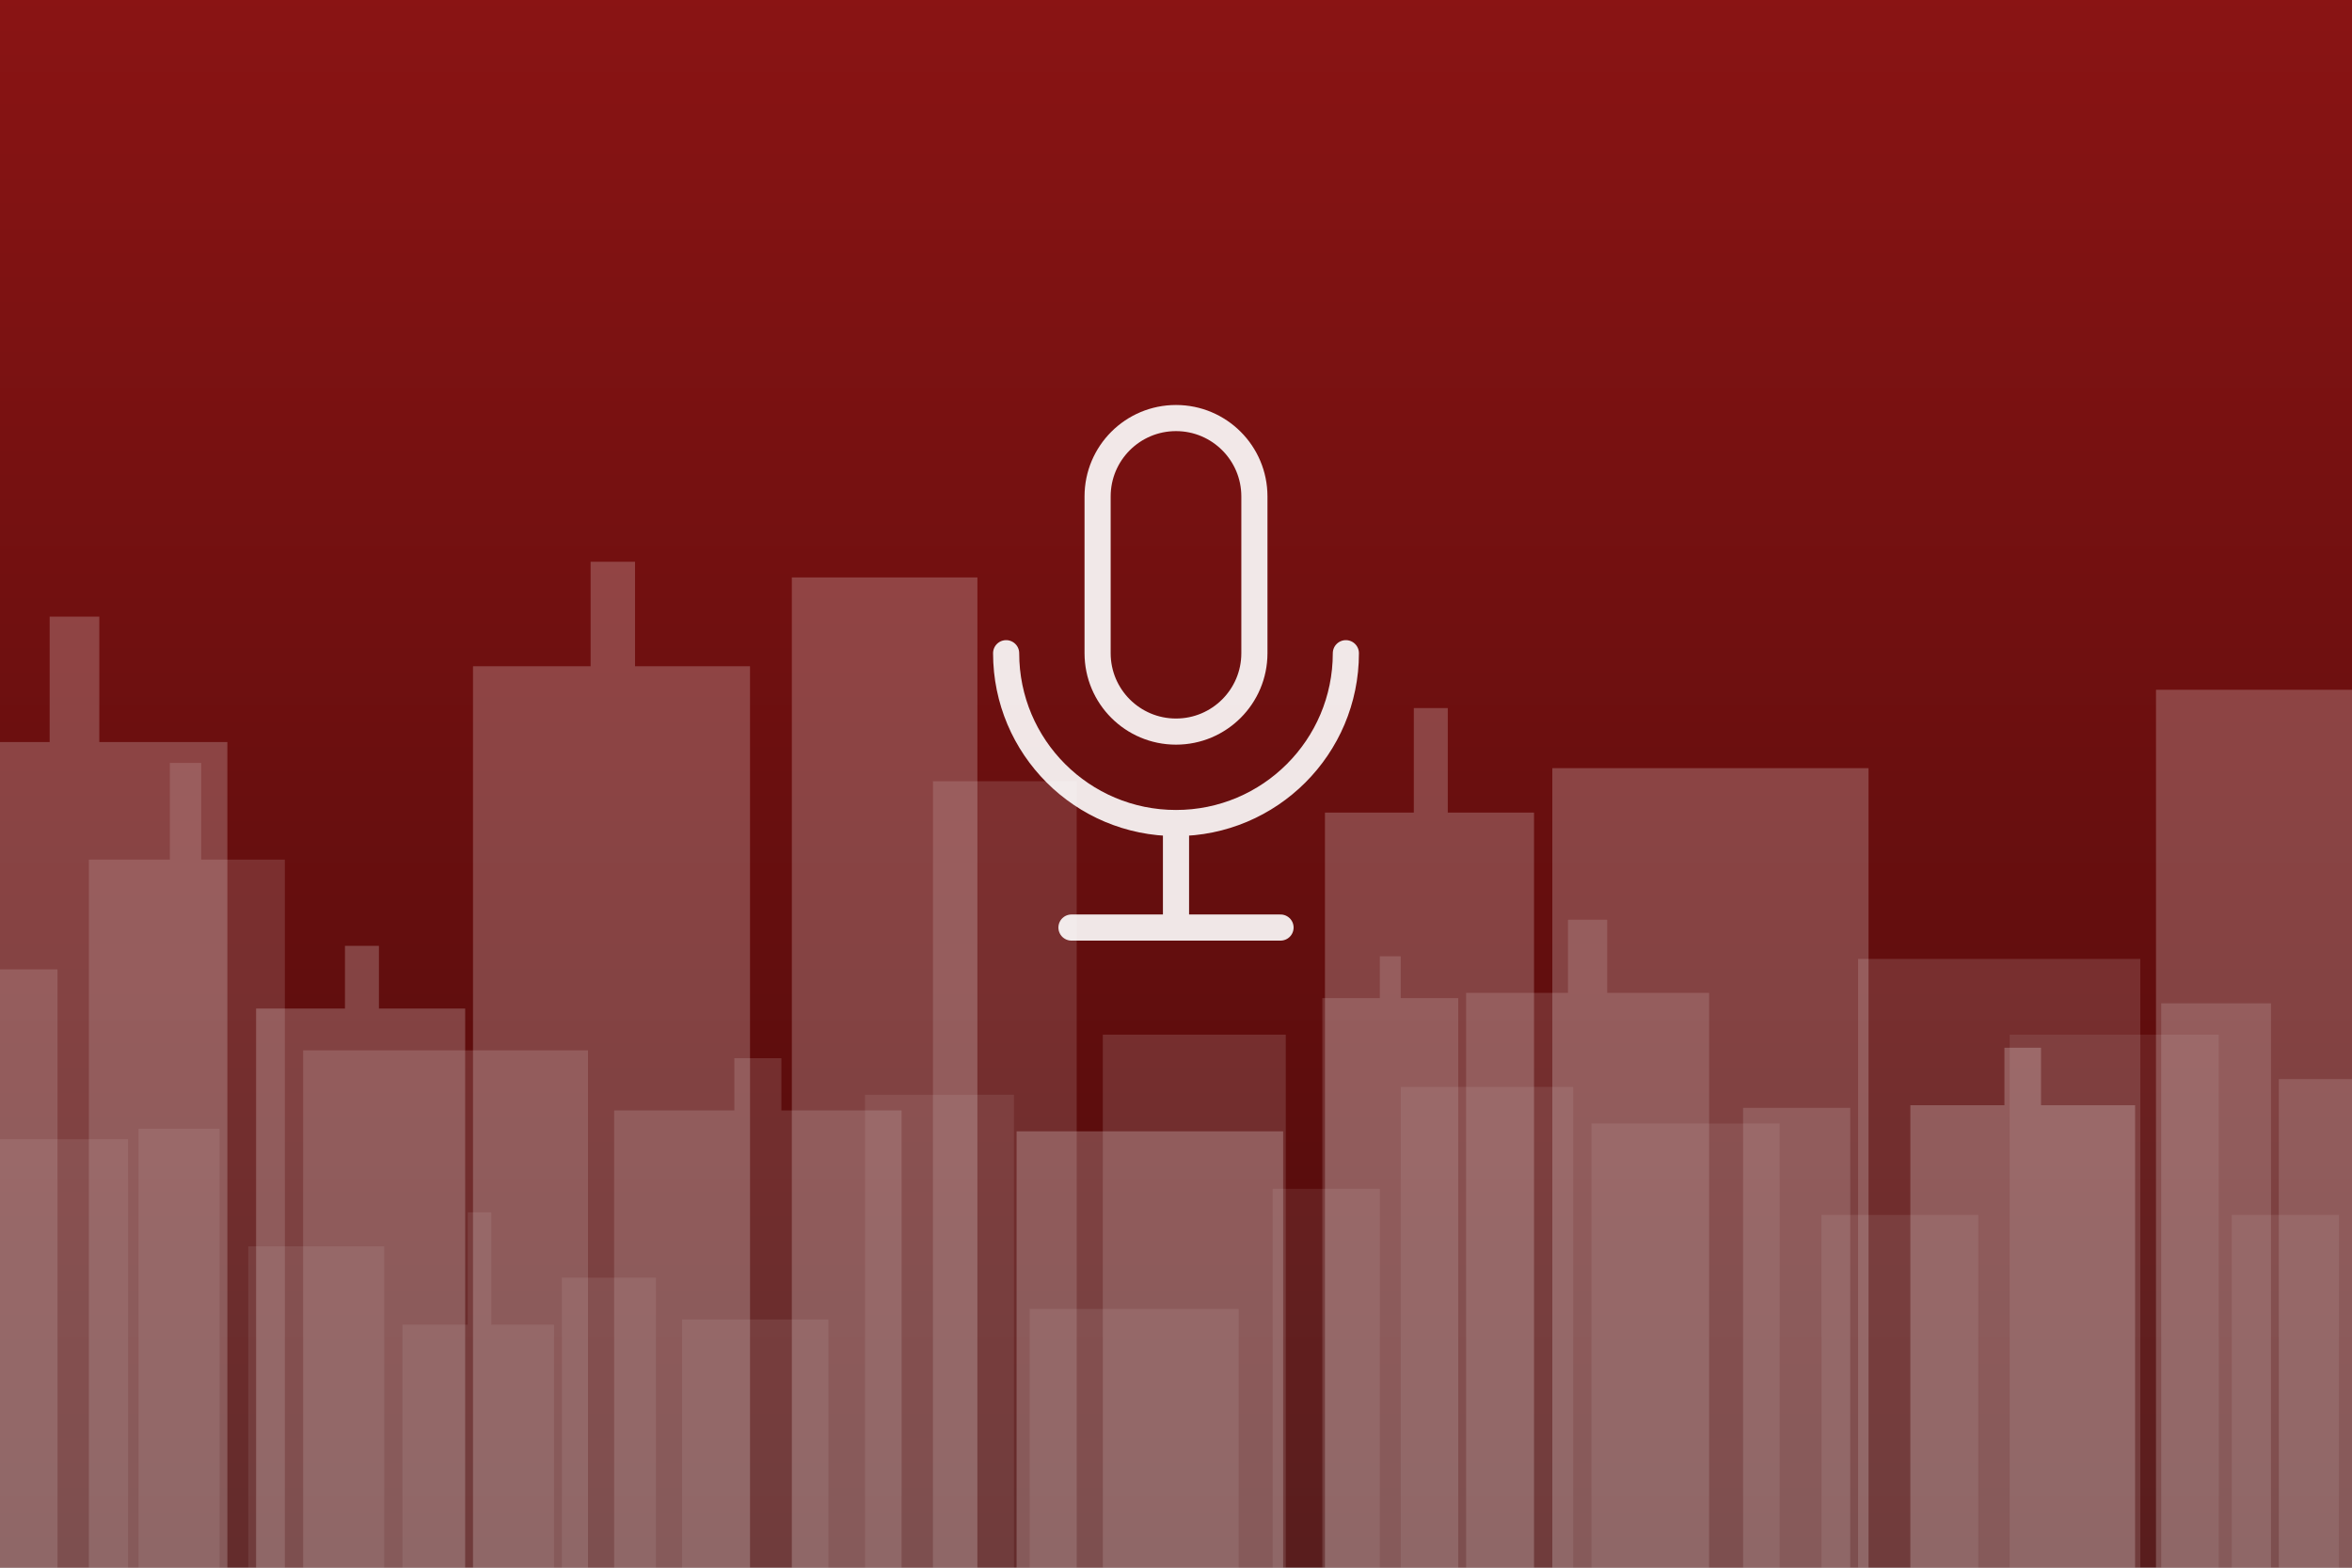
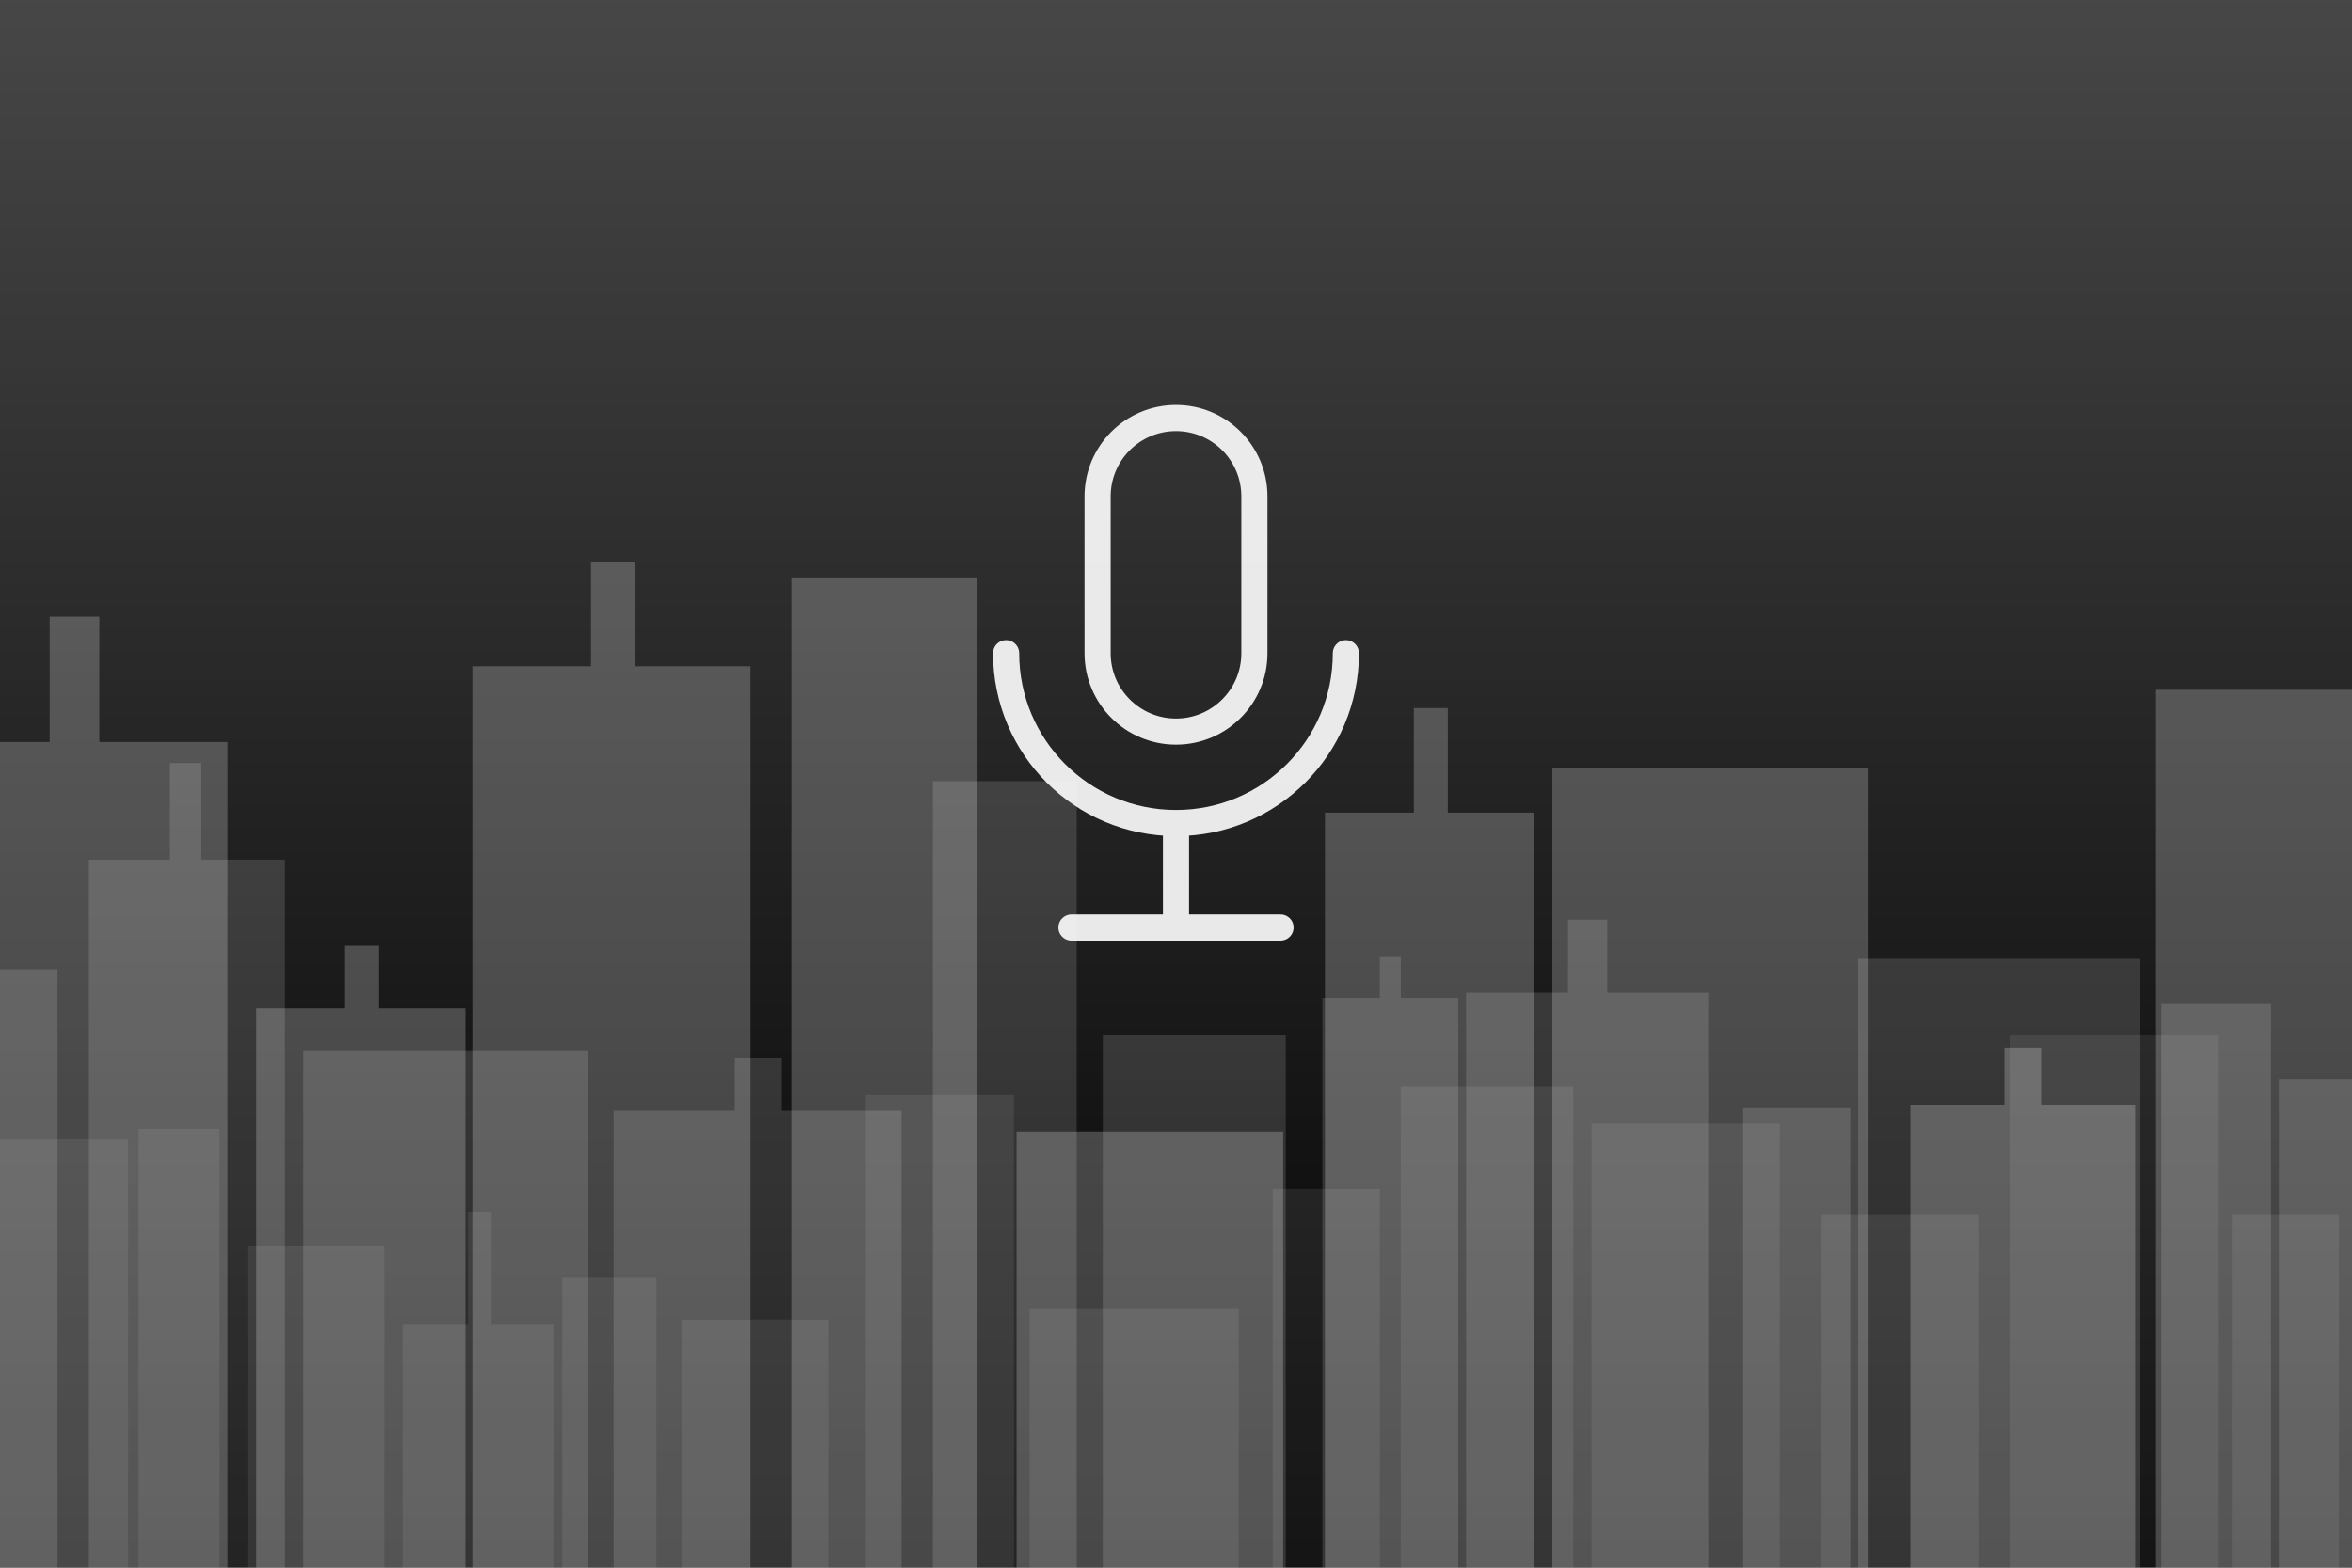
<svg xmlns="http://www.w3.org/2000/svg" viewBox="0 0 900 600" preserveAspectRatio="xMidYMid slice">
  <defs>
    <linearGradient id="g" x1="0" y1="0" x2="0" y2="1">
-       <stop offset="0" stop-color="#8a1414" />
-       <stop offset="1" stop-color="#4a0a0a" />
+       <stop offset="0" stop-color="#474747" />
+       <stop offset="1" stop-color="#000000" />
    </linearGradient>
  </defs>
  <rect width="900" height="600" fill="url(#g)" />
  <g fill="#ffffff" opacity="0.08">
    <rect x="-30" y="436" width="79" height="204" />
    <rect x="53" y="432" width="31" height="208" />
    <rect x="95" y="477" width="52" height="163" />
    <rect x="154" y="507" width="58" height="133" />
    <rect x="179" y="464" width="9" height="70" />
    <rect x="215" y="489" width="36" height="151" />
    <rect x="261" y="505" width="56" height="135" />
    <rect x="331" y="419" width="57" height="221" />
    <rect x="394" y="501" width="80" height="139" />
    <rect x="487" y="455" width="41" height="185" />
    <rect x="536" y="416" width="66" height="224" />
    <rect x="609" y="430" width="72" height="210" />
    <rect x="697" y="465" width="60" height="175" />
    <rect x="769" y="396" width="80" height="244" />
    <rect x="854" y="465" width="41" height="175" />
    <rect x="908" y="460" width="63" height="180" />
  </g>
  <g fill="#ffffff" opacity="0.14">
    <rect x="-30" y="371" width="52" height="269" />
    <rect x="-8" y="340" width="8" height="70" />
    <rect x="34" y="329" width="75" height="311" />
    <rect x="65" y="292" width="12" height="70" />
    <rect x="116" y="402" width="109" height="238" />
    <rect x="235" y="425" width="110" height="215" />
    <rect x="281" y="405" width="18" height="70" />
    <rect x="357" y="299" width="55" height="341" />
    <rect x="422" y="396" width="70" height="244" />
    <rect x="506" y="382" width="52" height="258" />
    <rect x="528" y="366" width="8" height="70" />
    <rect x="561" y="380" width="93" height="260" />
    <rect x="600" y="352" width="15" height="70" />
    <rect x="667" y="424" width="41" height="216" />
    <rect x="711" y="367" width="108" height="273" />
    <rect x="827" y="384" width="42" height="256" />
    <rect x="872" y="413" width="49" height="227" />
    <rect x="927" y="405" width="98" height="235" />
    <rect x="968" y="385" width="16" height="70" />
  </g>
  <g fill="#ffffff" opacity="0.22">
    <rect x="-30" y="284" width="117" height="356" />
    <rect x="19" y="236" width="19" height="70" />
    <rect x="98" y="386" width="80" height="254" />
    <rect x="132" y="362" width="13" height="70" />
    <rect x="181" y="255" width="106" height="385" />
    <rect x="226" y="215" width="17" height="70" />
    <rect x="303" y="221" width="71" height="419" />
    <rect x="389" y="433" width="102" height="207" />
    <rect x="507" y="311" width="80" height="329" />
    <rect x="541" y="271" width="13" height="70" />
    <rect x="594" y="294" width="121" height="346" />
    <rect x="731" y="423" width="86" height="217" />
    <rect x="767" y="401" width="14" height="70" />
    <rect x="825" y="264" width="121" height="376" />
  </g>
  <g transform="translate(450 250)" fill="none" stroke="#ffffff" stroke-width="10" stroke-linecap="round" opacity="0.9">
    <rect x="-30" y="-90" width="60" height="120" rx="30" />
    <path d="M-65 0a65 65 0 0 0 130 0M0 65v40M-40 105h80" />
  </g>
</svg>
